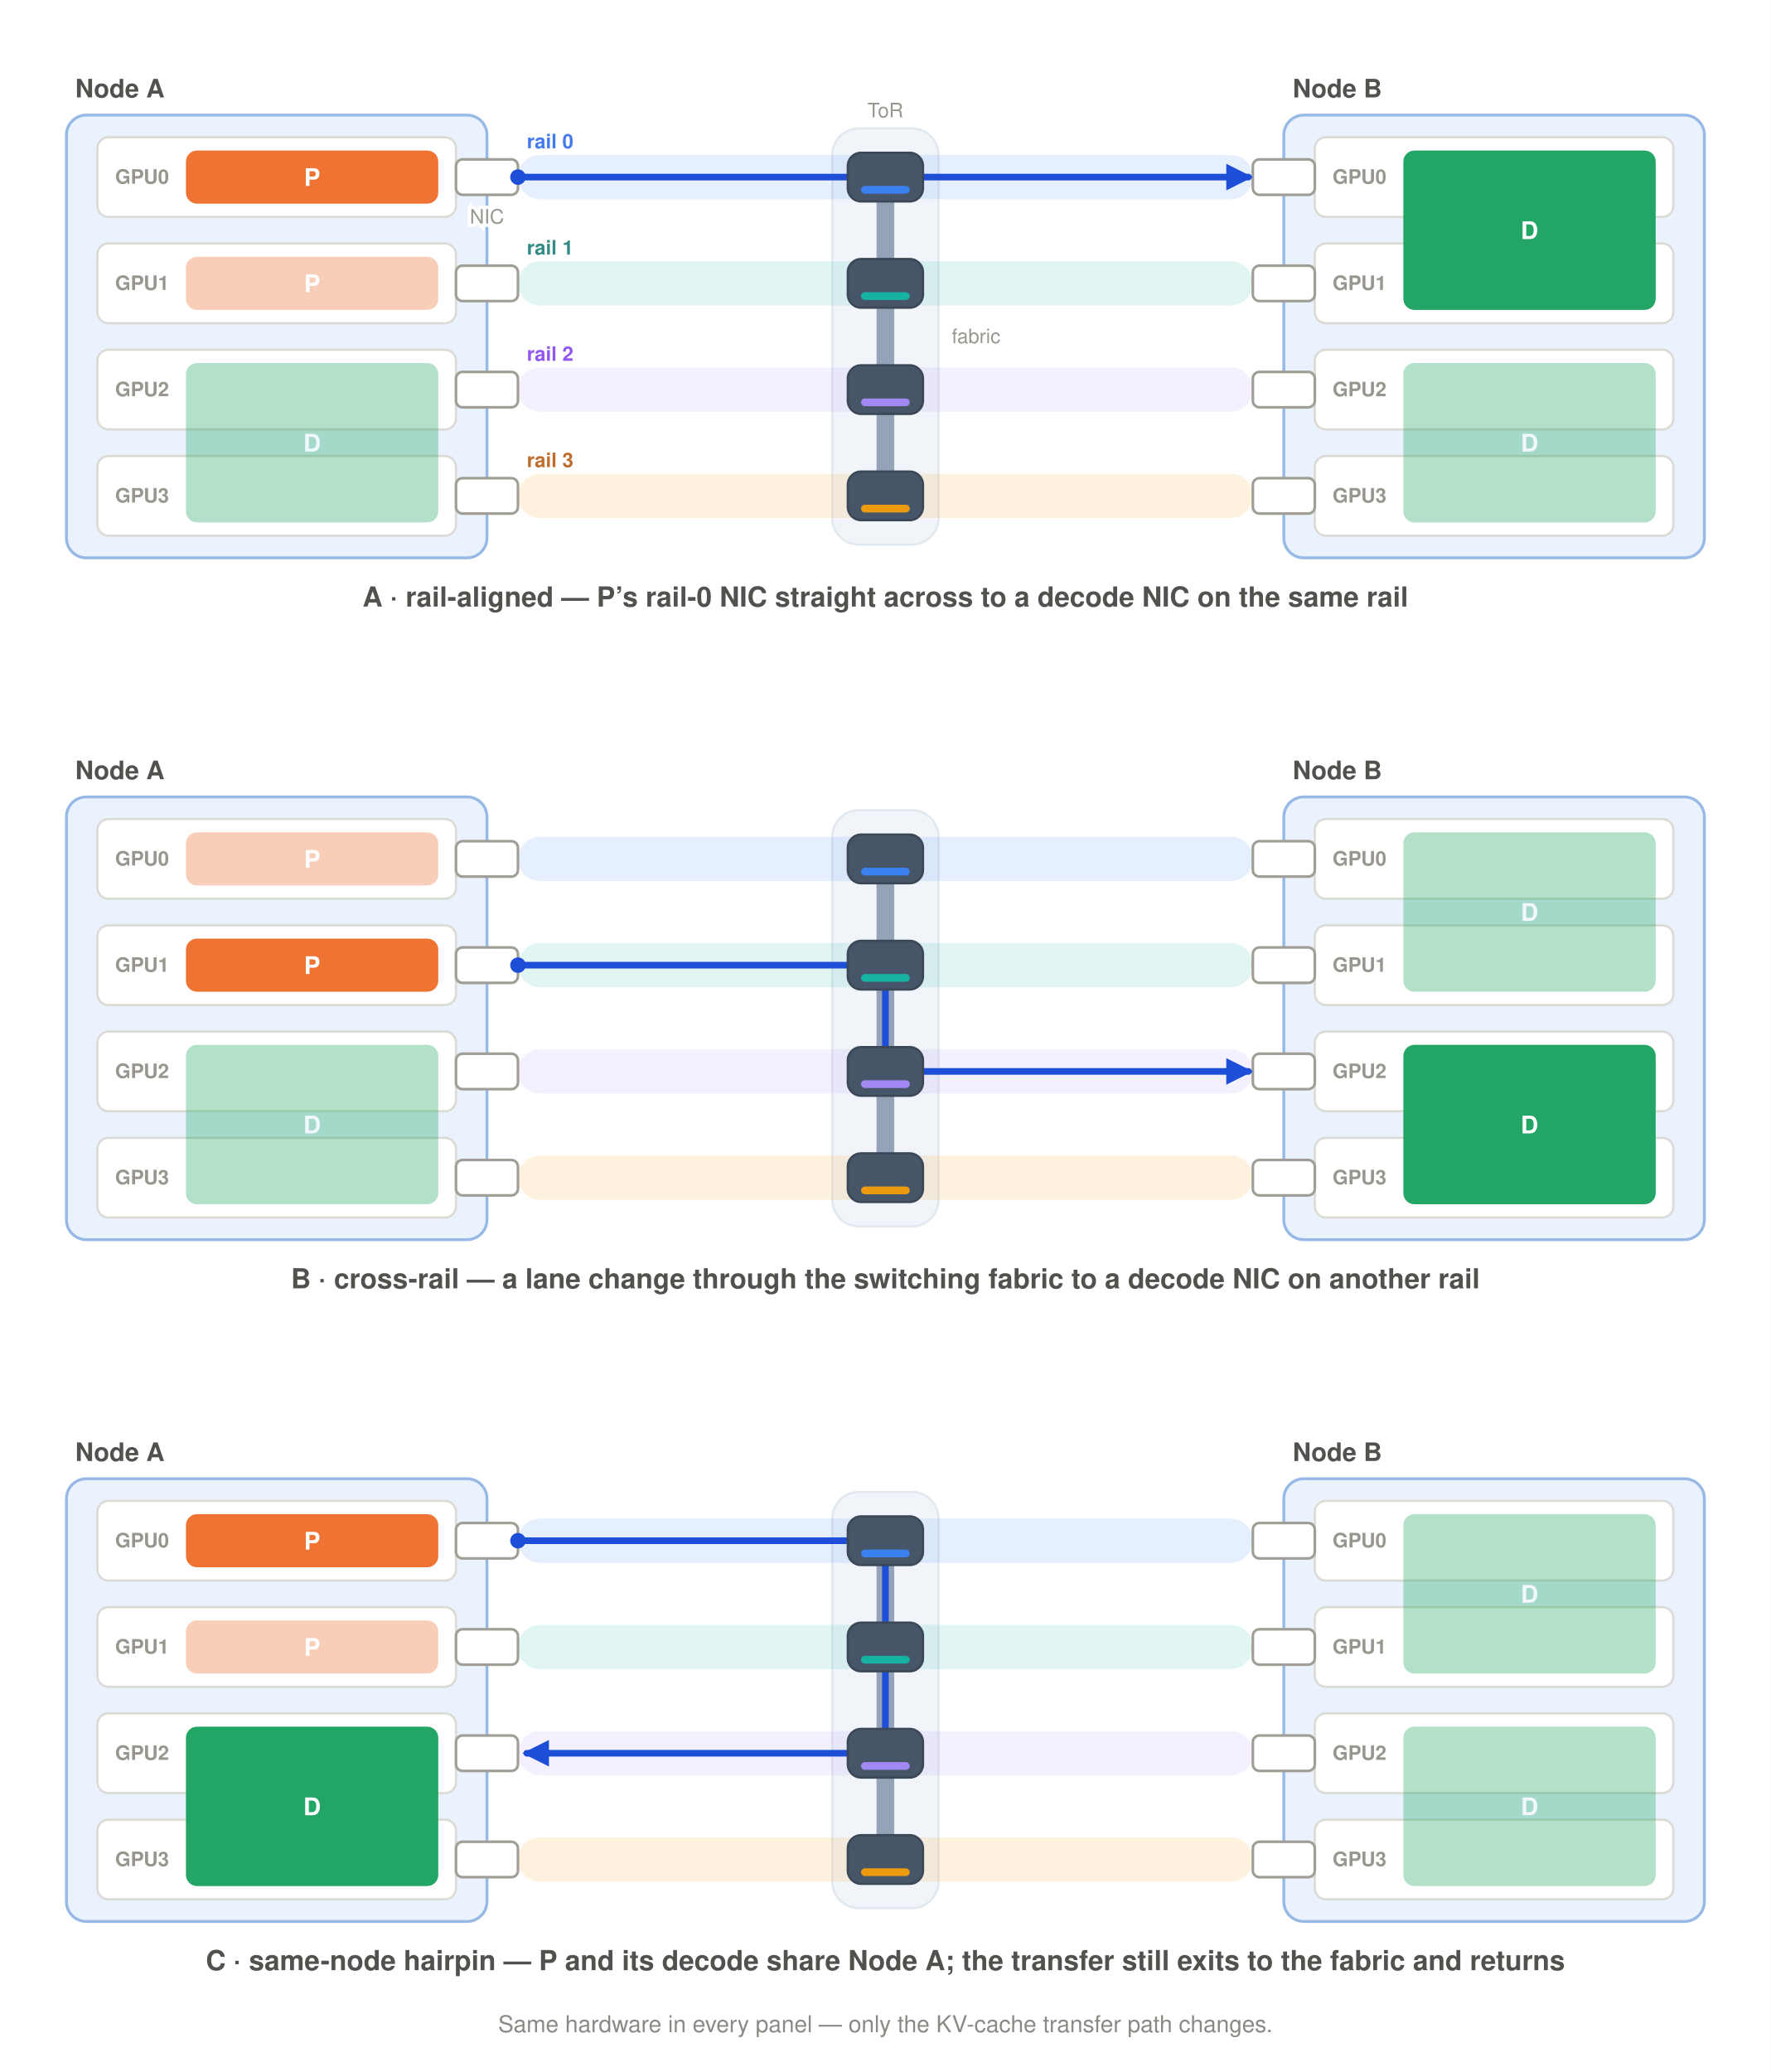
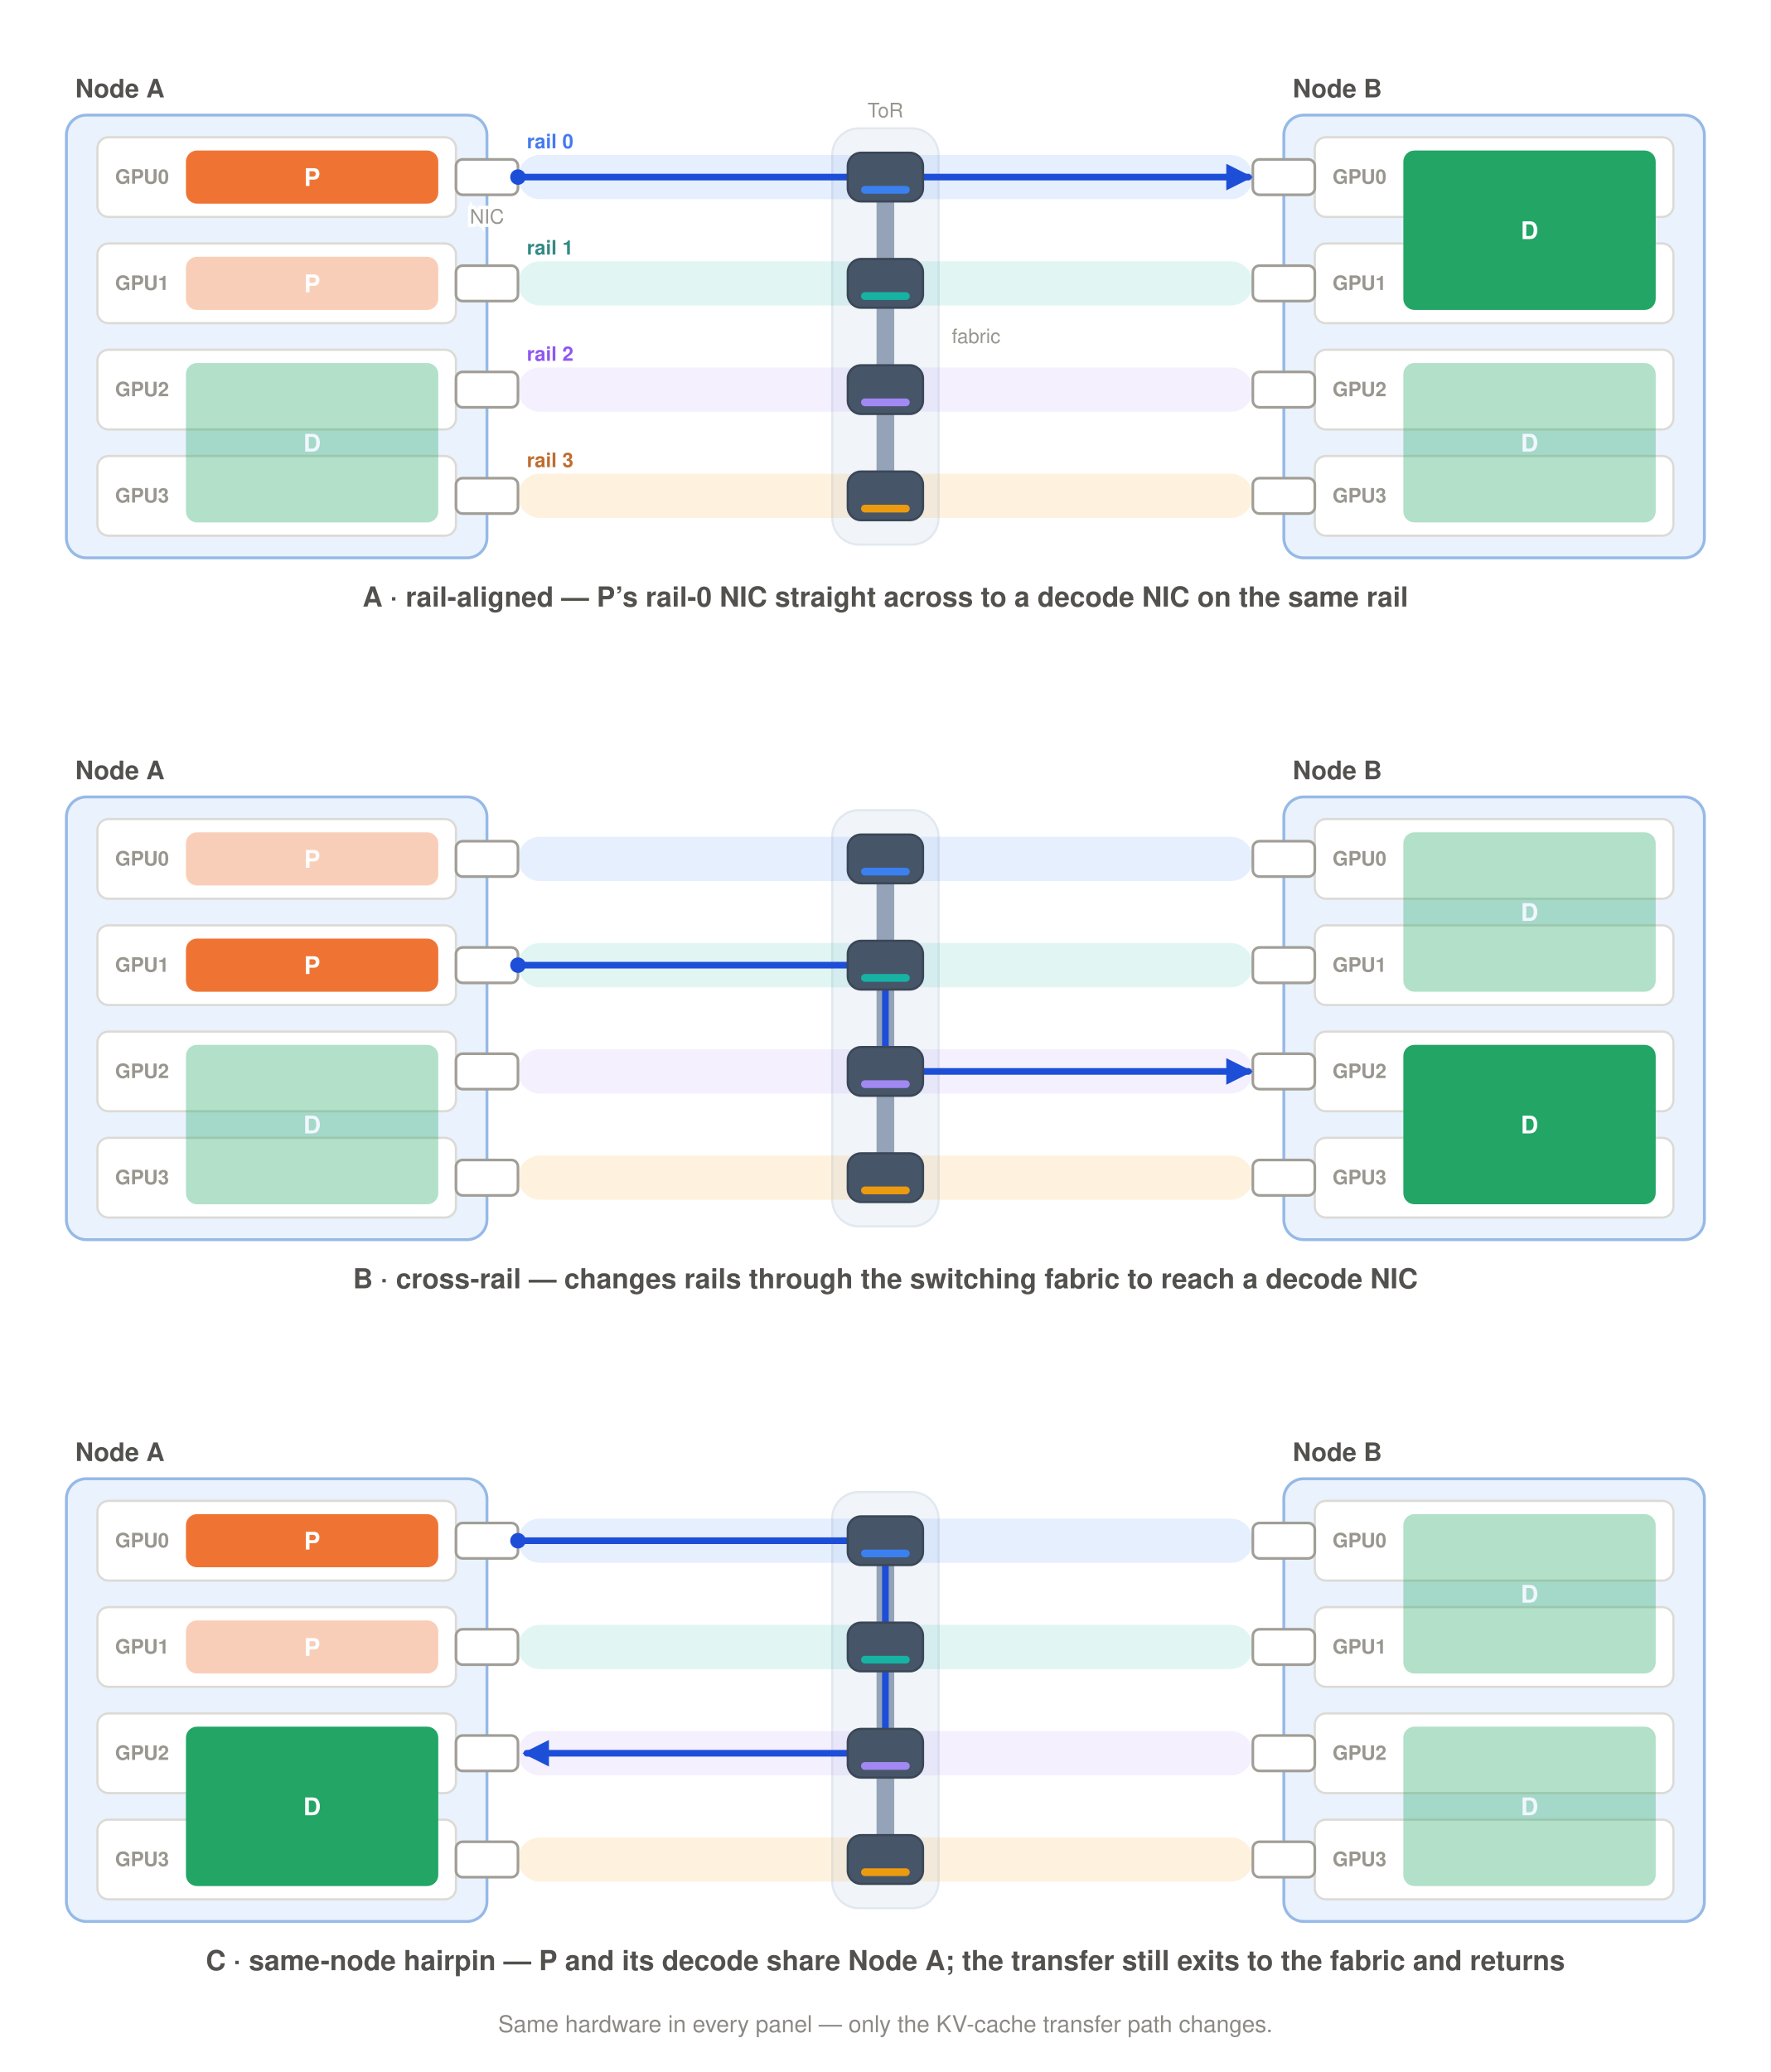
<svg xmlns="http://www.w3.org/2000/svg" width="800" height="936" viewBox="0 0 800 936" font-family="Helvetica, Arial, sans-serif">
  <rect width="800" height="936" fill="#ffffff" />
  <defs>
    <marker id="arr" markerUnits="userSpaceOnUse" markerWidth="13" markerHeight="12" refX="10" refY="6" orient="auto">
      <path d="M0,0 L12,6 L0,12 z" fill="#1d4ed8" />
    </marker>
  </defs>
  <rect x="376" y="58" width="48" height="188" rx="12" fill="#f1f5f9" stroke="#e2e8f0" stroke-width="1" />
  <rect x="234" y="70" width="332" height="20" rx="10" fill="#3b82f6" opacity="0.13" />
  <text x="238" y="67" fill="#2563eb" opacity="0.85" font-size="9" font-weight="600">rail 0</text>
  <rect x="234" y="118" width="332" height="20" rx="10" fill="#14b8a6" opacity="0.13" />
  <text x="238" y="115" fill="#0f766e" opacity="0.85" font-size="9" font-weight="600">rail 1</text>
  <rect x="234" y="166" width="332" height="20" rx="10" fill="#a78bfa" opacity="0.13" />
  <text x="238" y="163" fill="#7c3aed" opacity="0.85" font-size="9" font-weight="600">rail 2</text>
  <rect x="234" y="214" width="332" height="20" rx="10" fill="#f59e0b" opacity="0.13" />
  <text x="238" y="211" fill="#b45309" opacity="0.85" font-size="9" font-weight="600">rail 3</text>
  <rect x="396" y="72" width="8" height="160" rx="4" fill="#94a3b8" />
  <text x="34" y="44" fill="#52514e" font-size="11.5" font-weight="600">Node A</text>
  <rect x="30" y="52" width="190" height="200" rx="9" fill="#e9f2fd" stroke="#96b9e6" stroke-width="1.3" />
  <text x="584" y="44" fill="#52514e" font-size="11.5" font-weight="600">Node B</text>
  <rect x="580" y="52" width="190" height="200" rx="9" fill="#e9f2fd" stroke="#96b9e6" stroke-width="1.3" />
  <rect x="44" y="62" width="162" height="36" rx="5" fill="#ffffff" stroke="#dcdad4" stroke-width="1" />
  <text x="52" y="83" fill="#98968e" font-size="9" font-weight="600">GPU0</text>
  <rect x="594" y="62" width="162" height="36" rx="5" fill="#ffffff" stroke="#dcdad4" stroke-width="1" />
  <text x="602" y="83" fill="#98968e" font-size="9" font-weight="600">GPU0</text>
  <rect x="44" y="110" width="162" height="36" rx="5" fill="#ffffff" stroke="#dcdad4" stroke-width="1" />
  <text x="52" y="131" fill="#98968e" font-size="9" font-weight="600">GPU1</text>
  <rect x="594" y="110" width="162" height="36" rx="5" fill="#ffffff" stroke="#dcdad4" stroke-width="1" />
  <text x="602" y="131" fill="#98968e" font-size="9" font-weight="600">GPU1</text>
  <rect x="44" y="158" width="162" height="36" rx="5" fill="#ffffff" stroke="#dcdad4" stroke-width="1" />
  <text x="52" y="179" fill="#98968e" font-size="9" font-weight="600">GPU2</text>
  <rect x="594" y="158" width="162" height="36" rx="5" fill="#ffffff" stroke="#dcdad4" stroke-width="1" />
  <text x="602" y="179" fill="#98968e" font-size="9" font-weight="600">GPU2</text>
  <rect x="44" y="206" width="162" height="36" rx="5" fill="#ffffff" stroke="#dcdad4" stroke-width="1" />
  <text x="52" y="227" fill="#98968e" font-size="9" font-weight="600">GPU3</text>
  <rect x="594" y="206" width="162" height="36" rx="5" fill="#ffffff" stroke="#dcdad4" stroke-width="1" />
  <text x="602" y="227" fill="#98968e" font-size="9" font-weight="600">GPU3</text>
  <g>
    <rect x="84" y="68" width="114" height="24" rx="5" fill="#ef7434" />
    <text x="141" y="84" text-anchor="middle" fill="#ffffff" font-size="11" font-weight="700">P</text>
  </g>
  <g opacity="0.35">
    <rect x="84" y="116" width="114" height="24" rx="5" fill="#ef7434" />
    <text x="141" y="132" text-anchor="middle" fill="#ffffff" font-size="11" font-weight="700">P</text>
  </g>
  <g opacity="0.35">
    <rect x="84" y="164" width="114" height="72" rx="5" fill="#22a565" />
    <text x="141" y="204.0" text-anchor="middle" fill="#ffffff" font-size="11" font-weight="700">D</text>
  </g>
  <g>
    <rect x="634" y="68" width="114" height="72" rx="5" fill="#22a565" />
    <text x="691" y="108.0" text-anchor="middle" fill="#ffffff" font-size="11" font-weight="700">D</text>
  </g>
  <g opacity="0.35">
    <rect x="634" y="164" width="114" height="72" rx="5" fill="#22a565" />
    <text x="691" y="204.0" text-anchor="middle" fill="#ffffff" font-size="11" font-weight="700">D</text>
  </g>
  <rect x="206" y="72" width="28" height="16" rx="3" fill="#ffffff" stroke="#a09e96" stroke-width="1.2" />
  <rect x="566" y="72" width="28" height="16" rx="3" fill="#ffffff" stroke="#a09e96" stroke-width="1.2" />
  <rect x="206" y="120" width="28" height="16" rx="3" fill="#ffffff" stroke="#a09e96" stroke-width="1.2" />
  <rect x="566" y="120" width="28" height="16" rx="3" fill="#ffffff" stroke="#a09e96" stroke-width="1.2" />
  <rect x="206" y="168" width="28" height="16" rx="3" fill="#ffffff" stroke="#a09e96" stroke-width="1.2" />
  <rect x="566" y="168" width="28" height="16" rx="3" fill="#ffffff" stroke="#a09e96" stroke-width="1.2" />
  <rect x="206" y="216" width="28" height="16" rx="3" fill="#ffffff" stroke="#a09e96" stroke-width="1.2" />
  <rect x="566" y="216" width="28" height="16" rx="3" fill="#ffffff" stroke="#a09e96" stroke-width="1.2" />
  <text x="220" y="101" text-anchor="middle" fill="#98968e" font-size="9" stroke="#ffffff" stroke-width="3" paint-order="stroke">NIC</text>
  <text x="400" y="53" text-anchor="middle" fill="#98968e" font-size="9">ToR</text>
  <text x="430" y="155.0" fill="#98968e" font-size="9">fabric</text>
  <polyline points="234,80 564,80" fill="none" stroke="#1d4ed8" stroke-width="3" stroke-linejoin="round" stroke-linecap="round" marker-end="url(#arr)" />
  <circle cx="234" cy="80" r="3.5" fill="#1d4ed8" />
  <rect x="383" y="69" width="34" height="22" rx="6" fill="#475569" stroke="#3b4757" stroke-width="1" />
  <rect x="389" y="84" width="22" height="3.5" rx="1.75" fill="#3b82f6" opacity="0.95" />
  <rect x="383" y="117" width="34" height="22" rx="6" fill="#475569" stroke="#3b4757" stroke-width="1" />
  <rect x="389" y="132" width="22" height="3.5" rx="1.75" fill="#14b8a6" opacity="0.95" />
  <rect x="383" y="165" width="34" height="22" rx="6" fill="#475569" stroke="#3b4757" stroke-width="1" />
  <rect x="389" y="180" width="22" height="3.5" rx="1.75" fill="#a78bfa" opacity="0.95" />
  <rect x="383" y="213" width="34" height="22" rx="6" fill="#475569" stroke="#3b4757" stroke-width="1" />
  <rect x="389" y="228" width="22" height="3.5" rx="1.75" fill="#f59e0b" opacity="0.95" />
  <text x="400" y="274" text-anchor="middle" fill="#52514e" font-size="12.5" font-weight="600">A · rail-aligned — P’s rail-0 NIC straight across to a decode NIC on the same rail</text>
  <rect x="376" y="366" width="48" height="188" rx="12" fill="#f1f5f9" stroke="#e2e8f0" stroke-width="1" />
  <rect x="234" y="378" width="332" height="20" rx="10" fill="#3b82f6" opacity="0.13" />
  <rect x="234" y="426" width="332" height="20" rx="10" fill="#14b8a6" opacity="0.13" />
  <rect x="234" y="474" width="332" height="20" rx="10" fill="#a78bfa" opacity="0.13" />
  <rect x="234" y="522" width="332" height="20" rx="10" fill="#f59e0b" opacity="0.13" />
  <rect x="396" y="380" width="8" height="160" rx="4" fill="#94a3b8" />
  <text x="34" y="352" fill="#52514e" font-size="11.5" font-weight="600">Node A</text>
  <rect x="30" y="360" width="190" height="200" rx="9" fill="#e9f2fd" stroke="#96b9e6" stroke-width="1.3" />
  <text x="584" y="352" fill="#52514e" font-size="11.5" font-weight="600">Node B</text>
  <rect x="580" y="360" width="190" height="200" rx="9" fill="#e9f2fd" stroke="#96b9e6" stroke-width="1.3" />
  <rect x="44" y="370" width="162" height="36" rx="5" fill="#ffffff" stroke="#dcdad4" stroke-width="1" />
  <text x="52" y="391" fill="#98968e" font-size="9" font-weight="600">GPU0</text>
  <rect x="594" y="370" width="162" height="36" rx="5" fill="#ffffff" stroke="#dcdad4" stroke-width="1" />
  <text x="602" y="391" fill="#98968e" font-size="9" font-weight="600">GPU0</text>
  <rect x="44" y="418" width="162" height="36" rx="5" fill="#ffffff" stroke="#dcdad4" stroke-width="1" />
  <text x="52" y="439" fill="#98968e" font-size="9" font-weight="600">GPU1</text>
  <rect x="594" y="418" width="162" height="36" rx="5" fill="#ffffff" stroke="#dcdad4" stroke-width="1" />
  <text x="602" y="439" fill="#98968e" font-size="9" font-weight="600">GPU1</text>
  <rect x="44" y="466" width="162" height="36" rx="5" fill="#ffffff" stroke="#dcdad4" stroke-width="1" />
  <text x="52" y="487" fill="#98968e" font-size="9" font-weight="600">GPU2</text>
  <rect x="594" y="466" width="162" height="36" rx="5" fill="#ffffff" stroke="#dcdad4" stroke-width="1" />
  <text x="602" y="487" fill="#98968e" font-size="9" font-weight="600">GPU2</text>
  <rect x="44" y="514" width="162" height="36" rx="5" fill="#ffffff" stroke="#dcdad4" stroke-width="1" />
  <text x="52" y="535" fill="#98968e" font-size="9" font-weight="600">GPU3</text>
  <rect x="594" y="514" width="162" height="36" rx="5" fill="#ffffff" stroke="#dcdad4" stroke-width="1" />
  <text x="602" y="535" fill="#98968e" font-size="9" font-weight="600">GPU3</text>
  <g opacity="0.35">
    <rect x="84" y="376" width="114" height="24" rx="5" fill="#ef7434" />
    <text x="141" y="392" text-anchor="middle" fill="#ffffff" font-size="11" font-weight="700">P</text>
  </g>
  <g>
    <rect x="84" y="424" width="114" height="24" rx="5" fill="#ef7434" />
    <text x="141" y="440" text-anchor="middle" fill="#ffffff" font-size="11" font-weight="700">P</text>
  </g>
  <g opacity="0.35">
    <rect x="84" y="472" width="114" height="72" rx="5" fill="#22a565" />
    <text x="141" y="512.0" text-anchor="middle" fill="#ffffff" font-size="11" font-weight="700">D</text>
  </g>
  <g opacity="0.35">
    <rect x="634" y="376" width="114" height="72" rx="5" fill="#22a565" />
    <text x="691" y="416.0" text-anchor="middle" fill="#ffffff" font-size="11" font-weight="700">D</text>
  </g>
  <g>
    <rect x="634" y="472" width="114" height="72" rx="5" fill="#22a565" />
    <text x="691" y="512.0" text-anchor="middle" fill="#ffffff" font-size="11" font-weight="700">D</text>
  </g>
  <rect x="206" y="380" width="28" height="16" rx="3" fill="#ffffff" stroke="#a09e96" stroke-width="1.2" />
  <rect x="566" y="380" width="28" height="16" rx="3" fill="#ffffff" stroke="#a09e96" stroke-width="1.2" />
  <rect x="206" y="428" width="28" height="16" rx="3" fill="#ffffff" stroke="#a09e96" stroke-width="1.2" />
  <rect x="566" y="428" width="28" height="16" rx="3" fill="#ffffff" stroke="#a09e96" stroke-width="1.2" />
  <rect x="206" y="476" width="28" height="16" rx="3" fill="#ffffff" stroke="#a09e96" stroke-width="1.2" />
  <rect x="566" y="476" width="28" height="16" rx="3" fill="#ffffff" stroke="#a09e96" stroke-width="1.2" />
  <rect x="206" y="524" width="28" height="16" rx="3" fill="#ffffff" stroke="#a09e96" stroke-width="1.2" />
  <rect x="566" y="524" width="28" height="16" rx="3" fill="#ffffff" stroke="#a09e96" stroke-width="1.2" />
  <polyline points="234,436 400,436 400,484 564,484" fill="none" stroke="#1d4ed8" stroke-width="3" stroke-linejoin="round" stroke-linecap="round" marker-end="url(#arr)" />
  <circle cx="234" cy="436" r="3.5" fill="#1d4ed8" />
  <rect x="383" y="377" width="34" height="22" rx="6" fill="#475569" stroke="#3b4757" stroke-width="1" />
  <rect x="389" y="392" width="22" height="3.5" rx="1.75" fill="#3b82f6" opacity="0.95" />
  <rect x="383" y="425" width="34" height="22" rx="6" fill="#475569" stroke="#3b4757" stroke-width="1" />
  <rect x="389" y="440" width="22" height="3.5" rx="1.75" fill="#14b8a6" opacity="0.95" />
  <rect x="383" y="473" width="34" height="22" rx="6" fill="#475569" stroke="#3b4757" stroke-width="1" />
  <rect x="389" y="488" width="22" height="3.5" rx="1.75" fill="#a78bfa" opacity="0.95" />
  <rect x="383" y="521" width="34" height="22" rx="6" fill="#475569" stroke="#3b4757" stroke-width="1" />
  <rect x="389" y="536" width="22" height="3.5" rx="1.75" fill="#f59e0b" opacity="0.95" />
-   <text x="400" y="582" text-anchor="middle" fill="#52514e" font-size="12.5" font-weight="600">B · cross-rail — a lane change through the switching fabric to a decode NIC on another rail</text>
+   <text x="400" y="582" text-anchor="middle" fill="#52514e" font-size="12.5" font-weight="600">B · cross-rail — changes rails through the switching fabric to reach a decode NIC</text>
  <rect x="376" y="674" width="48" height="188" rx="12" fill="#f1f5f9" stroke="#e2e8f0" stroke-width="1" />
  <rect x="234" y="686" width="332" height="20" rx="10" fill="#3b82f6" opacity="0.13" />
  <rect x="234" y="734" width="332" height="20" rx="10" fill="#14b8a6" opacity="0.13" />
  <rect x="234" y="782" width="332" height="20" rx="10" fill="#a78bfa" opacity="0.13" />
  <rect x="234" y="830" width="332" height="20" rx="10" fill="#f59e0b" opacity="0.13" />
  <rect x="396" y="688" width="8" height="160" rx="4" fill="#94a3b8" />
  <text x="34" y="660" fill="#52514e" font-size="11.5" font-weight="600">Node A</text>
  <rect x="30" y="668" width="190" height="200" rx="9" fill="#e9f2fd" stroke="#96b9e6" stroke-width="1.3" />
  <text x="584" y="660" fill="#52514e" font-size="11.5" font-weight="600">Node B</text>
  <rect x="580" y="668" width="190" height="200" rx="9" fill="#e9f2fd" stroke="#96b9e6" stroke-width="1.3" />
  <rect x="44" y="678" width="162" height="36" rx="5" fill="#ffffff" stroke="#dcdad4" stroke-width="1" />
  <text x="52" y="699" fill="#98968e" font-size="9" font-weight="600">GPU0</text>
  <rect x="594" y="678" width="162" height="36" rx="5" fill="#ffffff" stroke="#dcdad4" stroke-width="1" />
  <text x="602" y="699" fill="#98968e" font-size="9" font-weight="600">GPU0</text>
  <rect x="44" y="726" width="162" height="36" rx="5" fill="#ffffff" stroke="#dcdad4" stroke-width="1" />
  <text x="52" y="747" fill="#98968e" font-size="9" font-weight="600">GPU1</text>
  <rect x="594" y="726" width="162" height="36" rx="5" fill="#ffffff" stroke="#dcdad4" stroke-width="1" />
  <text x="602" y="747" fill="#98968e" font-size="9" font-weight="600">GPU1</text>
  <rect x="44" y="774" width="162" height="36" rx="5" fill="#ffffff" stroke="#dcdad4" stroke-width="1" />
  <text x="52" y="795" fill="#98968e" font-size="9" font-weight="600">GPU2</text>
  <rect x="594" y="774" width="162" height="36" rx="5" fill="#ffffff" stroke="#dcdad4" stroke-width="1" />
  <text x="602" y="795" fill="#98968e" font-size="9" font-weight="600">GPU2</text>
  <rect x="44" y="822" width="162" height="36" rx="5" fill="#ffffff" stroke="#dcdad4" stroke-width="1" />
  <text x="52" y="843" fill="#98968e" font-size="9" font-weight="600">GPU3</text>
  <rect x="594" y="822" width="162" height="36" rx="5" fill="#ffffff" stroke="#dcdad4" stroke-width="1" />
  <text x="602" y="843" fill="#98968e" font-size="9" font-weight="600">GPU3</text>
  <g>
    <rect x="84" y="684" width="114" height="24" rx="5" fill="#ef7434" />
    <text x="141" y="700" text-anchor="middle" fill="#ffffff" font-size="11" font-weight="700">P</text>
  </g>
  <g opacity="0.35">
    <rect x="84" y="732" width="114" height="24" rx="5" fill="#ef7434" />
    <text x="141" y="748" text-anchor="middle" fill="#ffffff" font-size="11" font-weight="700">P</text>
  </g>
  <g>
    <rect x="84" y="780" width="114" height="72" rx="5" fill="#22a565" />
    <text x="141" y="820.0" text-anchor="middle" fill="#ffffff" font-size="11" font-weight="700">D</text>
  </g>
  <g opacity="0.35">
    <rect x="634" y="684" width="114" height="72" rx="5" fill="#22a565" />
    <text x="691" y="724.0" text-anchor="middle" fill="#ffffff" font-size="11" font-weight="700">D</text>
  </g>
  <g opacity="0.35">
    <rect x="634" y="780" width="114" height="72" rx="5" fill="#22a565" />
    <text x="691" y="820.0" text-anchor="middle" fill="#ffffff" font-size="11" font-weight="700">D</text>
  </g>
  <rect x="206" y="688" width="28" height="16" rx="3" fill="#ffffff" stroke="#a09e96" stroke-width="1.2" />
  <rect x="566" y="688" width="28" height="16" rx="3" fill="#ffffff" stroke="#a09e96" stroke-width="1.2" />
  <rect x="206" y="736" width="28" height="16" rx="3" fill="#ffffff" stroke="#a09e96" stroke-width="1.2" />
  <rect x="566" y="736" width="28" height="16" rx="3" fill="#ffffff" stroke="#a09e96" stroke-width="1.2" />
  <rect x="206" y="784" width="28" height="16" rx="3" fill="#ffffff" stroke="#a09e96" stroke-width="1.2" />
  <rect x="566" y="784" width="28" height="16" rx="3" fill="#ffffff" stroke="#a09e96" stroke-width="1.2" />
  <rect x="206" y="832" width="28" height="16" rx="3" fill="#ffffff" stroke="#a09e96" stroke-width="1.2" />
  <rect x="566" y="832" width="28" height="16" rx="3" fill="#ffffff" stroke="#a09e96" stroke-width="1.2" />
  <polyline points="234,696 400,696 400,792 238,792" fill="none" stroke="#1d4ed8" stroke-width="3" stroke-linejoin="round" stroke-linecap="round" marker-end="url(#arr)" />
  <circle cx="234" cy="696" r="3.5" fill="#1d4ed8" />
  <rect x="383" y="685" width="34" height="22" rx="6" fill="#475569" stroke="#3b4757" stroke-width="1" />
  <rect x="389" y="700" width="22" height="3.5" rx="1.75" fill="#3b82f6" opacity="0.95" />
  <rect x="383" y="733" width="34" height="22" rx="6" fill="#475569" stroke="#3b4757" stroke-width="1" />
  <rect x="389" y="748" width="22" height="3.5" rx="1.75" fill="#14b8a6" opacity="0.95" />
  <rect x="383" y="781" width="34" height="22" rx="6" fill="#475569" stroke="#3b4757" stroke-width="1" />
  <rect x="389" y="796" width="22" height="3.5" rx="1.75" fill="#a78bfa" opacity="0.95" />
  <rect x="383" y="829" width="34" height="22" rx="6" fill="#475569" stroke="#3b4757" stroke-width="1" />
  <rect x="389" y="844" width="22" height="3.5" rx="1.75" fill="#f59e0b" opacity="0.95" />
  <text x="400" y="890" text-anchor="middle" fill="#52514e" font-size="12.5" font-weight="600">C · same-node hairpin — P and its decode share Node A; the transfer still exits to the fabric and returns</text>
  <text x="400" y="918" text-anchor="middle" fill="#8b8984" font-size="10.5">Same hardware in every panel — only the KV-cache transfer path changes.</text>
</svg>
